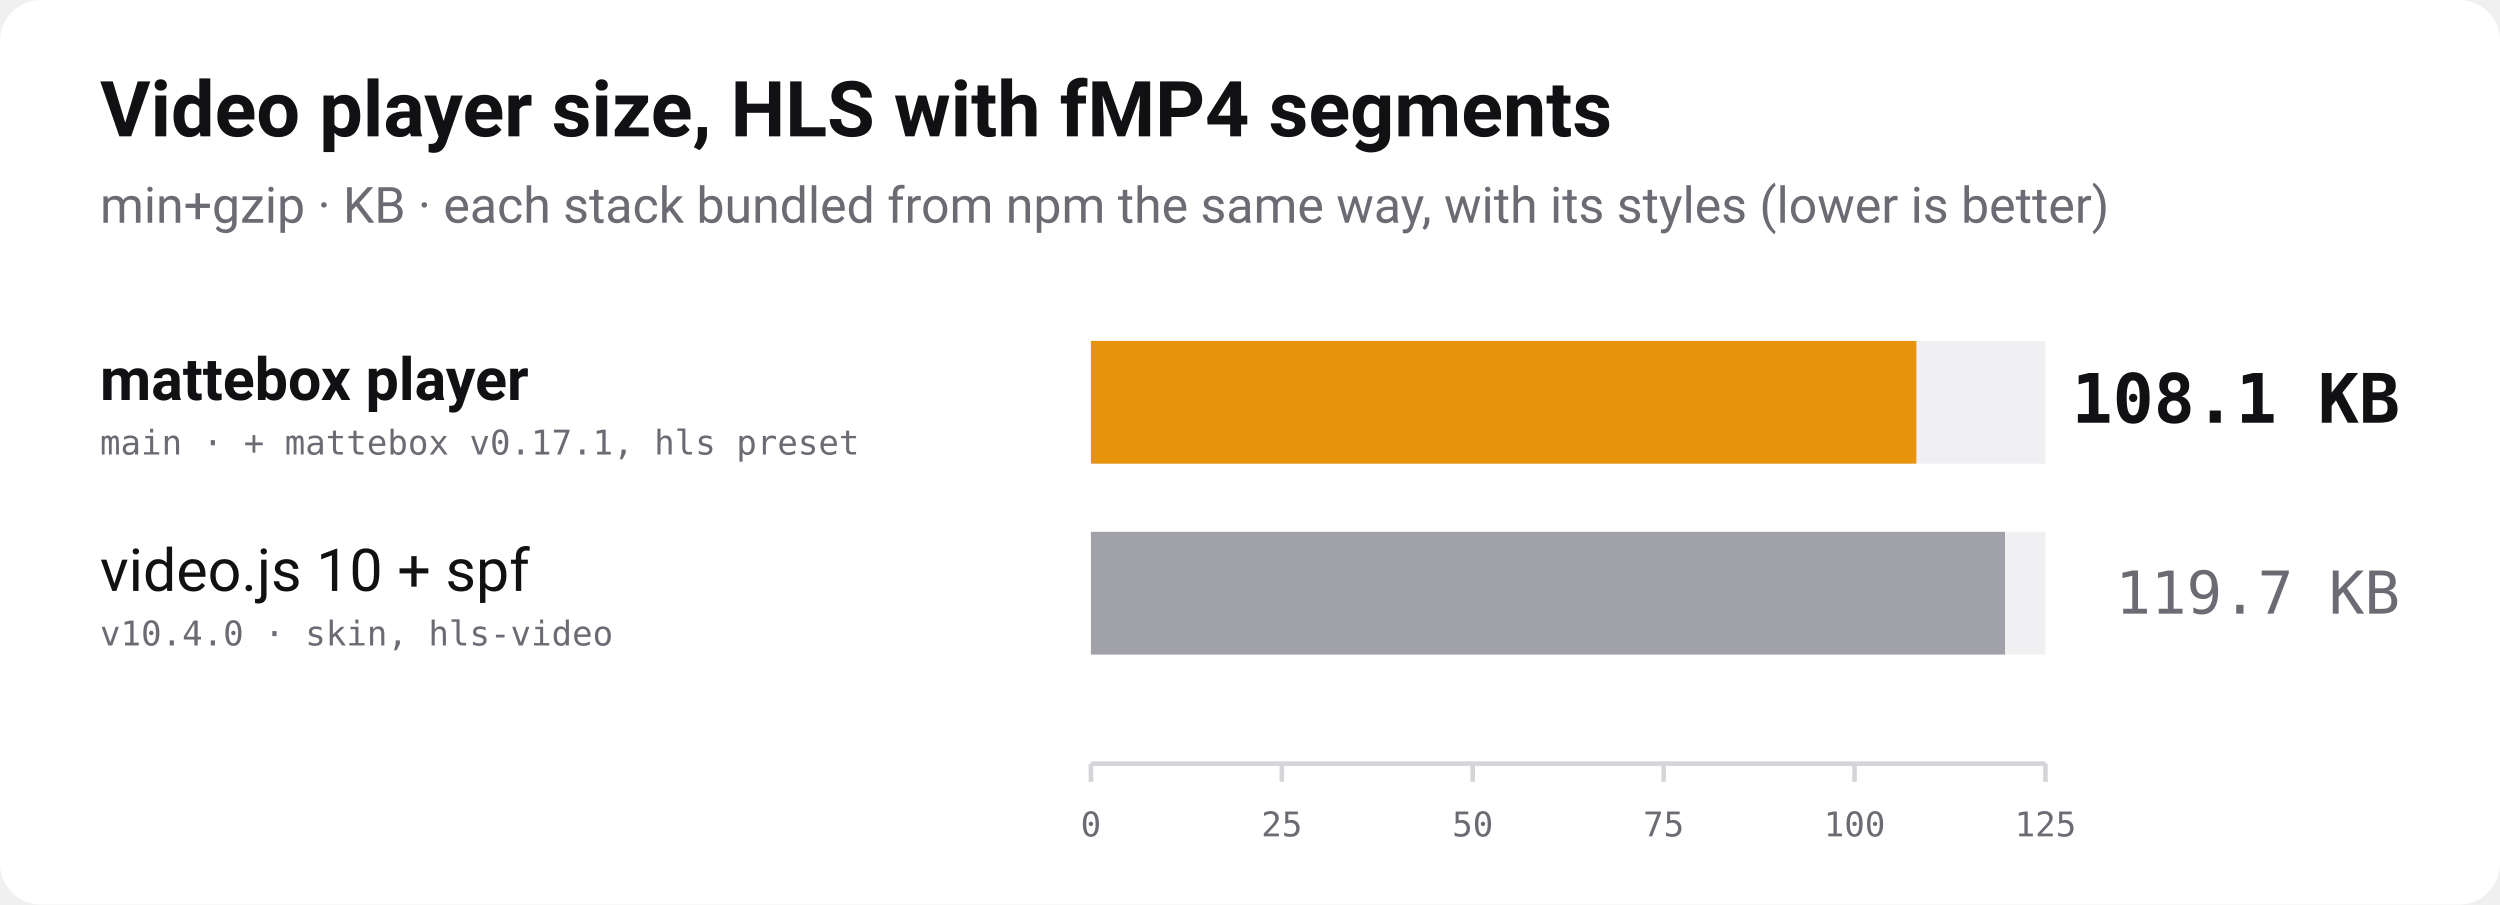
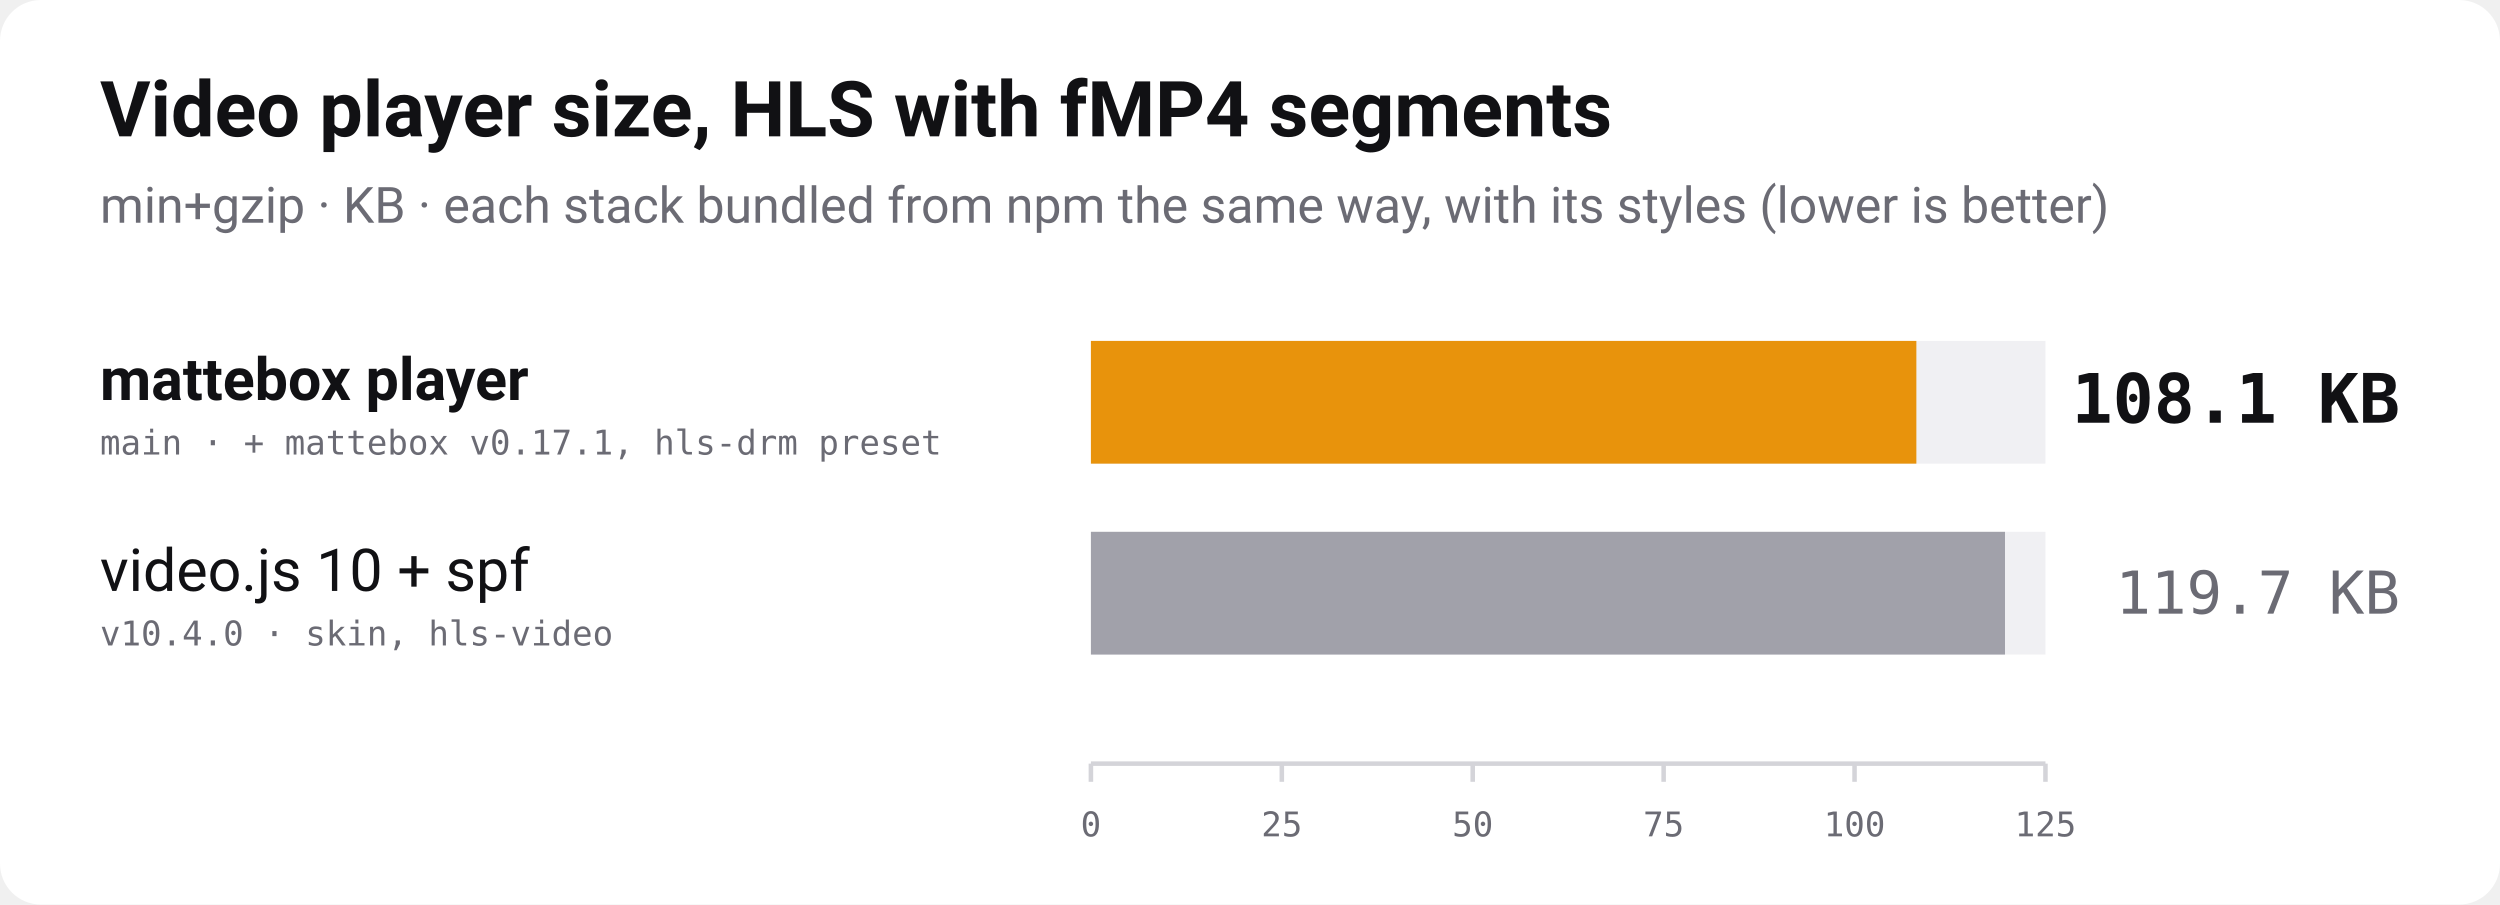
<svg xmlns="http://www.w3.org/2000/svg" width="1100" height="398" viewBox="0 0 1100 398" role="img" aria-label="Bundle size of video players with HLS playback of fMP4 segments, min+gzip, lower is better">
  <rect width="1100" height="398" rx="18" fill="#ffffff" />
  <text x="44" y="60" font-family="-apple-system, 'Segoe UI', Roboto, Helvetica, Arial, sans-serif" font-size="34" font-weight="700" fill="#111114">Video player size, HLS with fMP4 segments</text>
  <text x="44" y="98" font-family="-apple-system, 'Segoe UI', Roboto, Helvetica, Arial, sans-serif" font-size="22" fill="#6b6b74">min+gzip · KB · each stack bundled from npm the same way, with its styles (lower is better)</text>
  <text x="44" y="176" font-family="-apple-system, 'Segoe UI', Roboto, Helvetica, Arial, sans-serif" font-size="26" font-weight="700" fill="#111114">mattebox player</text>
-   <text x="44" y="200" font-family="ui-monospace, 'SF Mono', Menlo, Consolas, monospace" font-size="15" fill="#6b6b74">main · + mattebox v0.17.1, hls preset</text>
+   <text x="44" y="200" font-family="ui-monospace, 'SF Mono', Menlo, Consolas, monospace" font-size="15" fill="#6b6b74">main · + mattebox v0.17.1, hls-drm preset</text>
  <rect x="480" y="150" width="420" height="54" fill="#f0f0f3" />
  <rect x="480" y="150" width="363.2" height="54" fill="#e8930c" />
  <text x="1056" y="186" text-anchor="end" font-family="ui-monospace, 'SF Mono', Menlo, Consolas, monospace" font-size="30" font-weight="700" fill="#111114">108.1 KB</text>
  <text x="44" y="260" font-family="-apple-system, 'Segoe UI', Roboto, Helvetica, Arial, sans-serif" font-size="26" font-weight="400" fill="#111114">video.js 10 + spf</text>
  <text x="44" y="284" font-family="ui-monospace, 'SF Mono', Menlo, Consolas, monospace" font-size="15" fill="#6b6b74">v10.4.0 · skin, hls-video</text>
  <rect x="480" y="234" width="420" height="54" fill="#f0f0f3" />
  <rect x="480" y="234" width="402.2" height="54" fill="#a1a1aa" />
  <text x="1056" y="270" text-anchor="end" font-family="ui-monospace, 'SF Mono', Menlo, Consolas, monospace" font-size="26" font-weight="400" fill="#6b6b74">119.7 KB</text>
  <line x1="480" y1="336" x2="900" y2="336" stroke="#d4d4d9" stroke-width="2" />
  <line x1="480.0" y1="336" x2="480.0" y2="344" stroke="#d4d4d9" stroke-width="2" />
  <text x="480.0" y="368" text-anchor="middle" font-family="ui-monospace, 'SF Mono', Menlo, Consolas, monospace" font-size="15" fill="#6b6b74">0</text>
  <line x1="564.0" y1="336" x2="564.0" y2="344" stroke="#d4d4d9" stroke-width="2" />
  <text x="564.0" y="368" text-anchor="middle" font-family="ui-monospace, 'SF Mono', Menlo, Consolas, monospace" font-size="15" fill="#6b6b74">25</text>
  <line x1="648.0" y1="336" x2="648.0" y2="344" stroke="#d4d4d9" stroke-width="2" />
  <text x="648.0" y="368" text-anchor="middle" font-family="ui-monospace, 'SF Mono', Menlo, Consolas, monospace" font-size="15" fill="#6b6b74">50</text>
  <line x1="732.0" y1="336" x2="732.0" y2="344" stroke="#d4d4d9" stroke-width="2" />
  <text x="732.0" y="368" text-anchor="middle" font-family="ui-monospace, 'SF Mono', Menlo, Consolas, monospace" font-size="15" fill="#6b6b74">75</text>
  <line x1="816.0" y1="336" x2="816.0" y2="344" stroke="#d4d4d9" stroke-width="2" />
  <text x="816.0" y="368" text-anchor="middle" font-family="ui-monospace, 'SF Mono', Menlo, Consolas, monospace" font-size="15" fill="#6b6b74">100</text>
  <line x1="900.0" y1="336" x2="900.0" y2="344" stroke="#d4d4d9" stroke-width="2" />
  <text x="900.0" y="368" text-anchor="middle" font-family="ui-monospace, 'SF Mono', Menlo, Consolas, monospace" font-size="15" fill="#6b6b74">125</text>
</svg>
